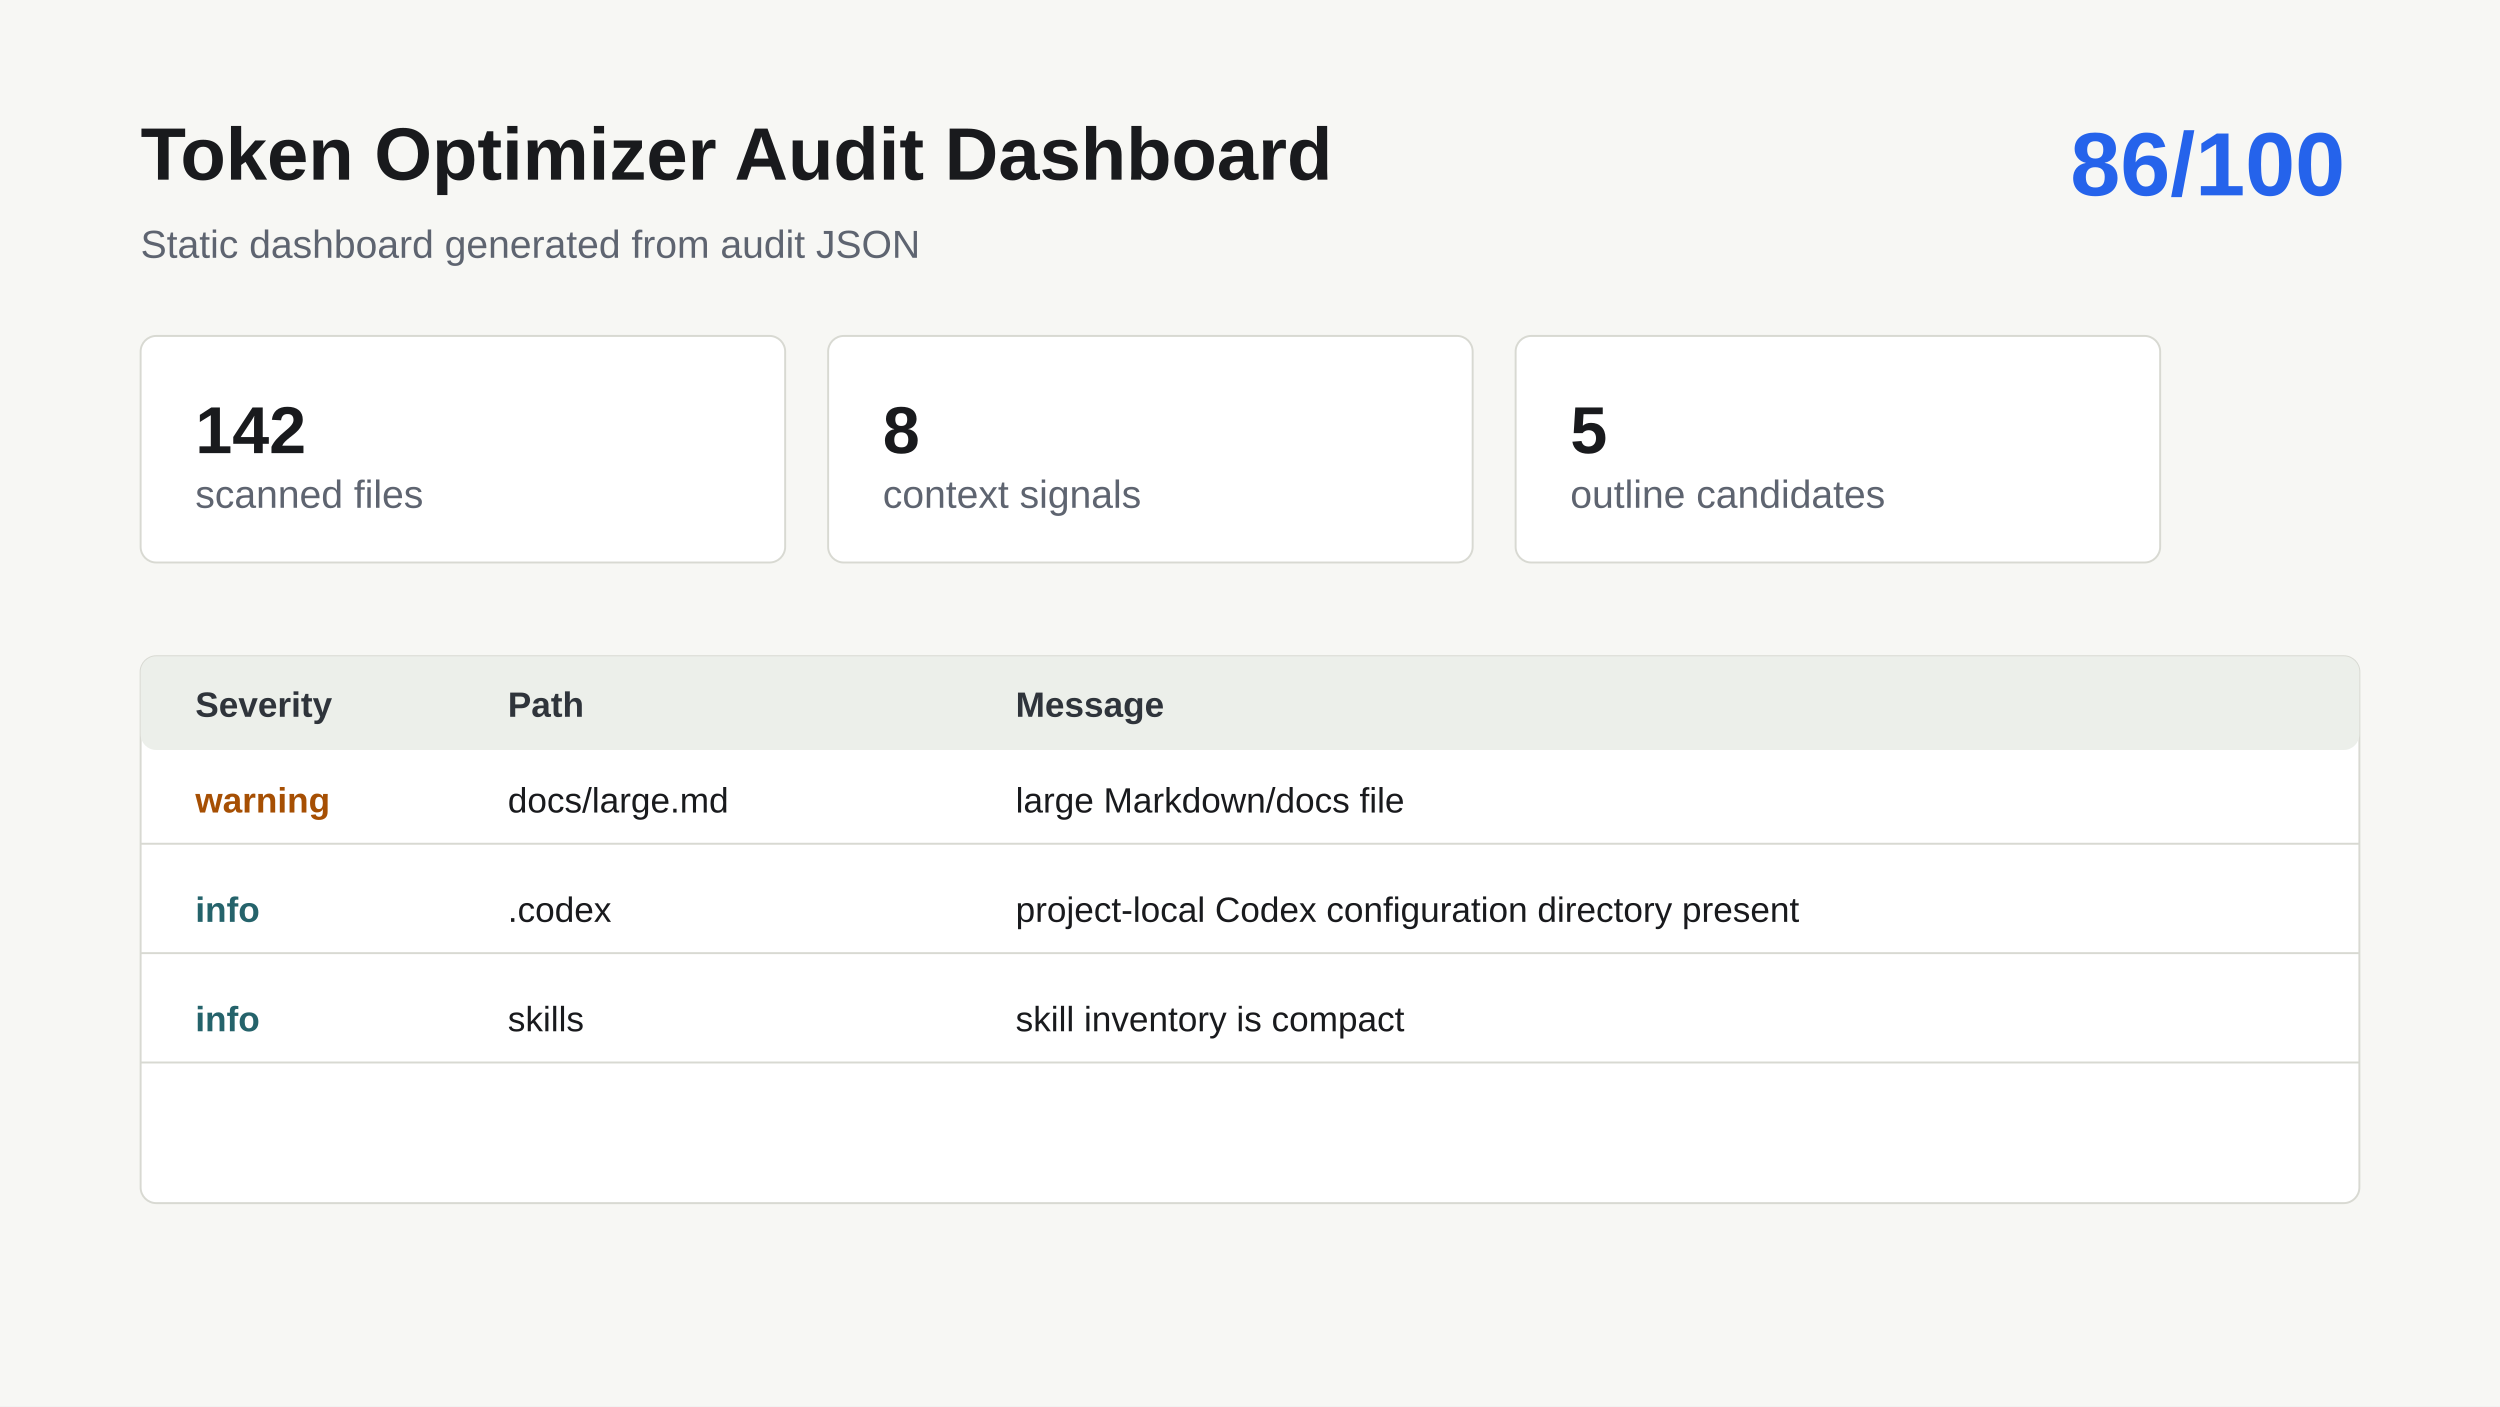
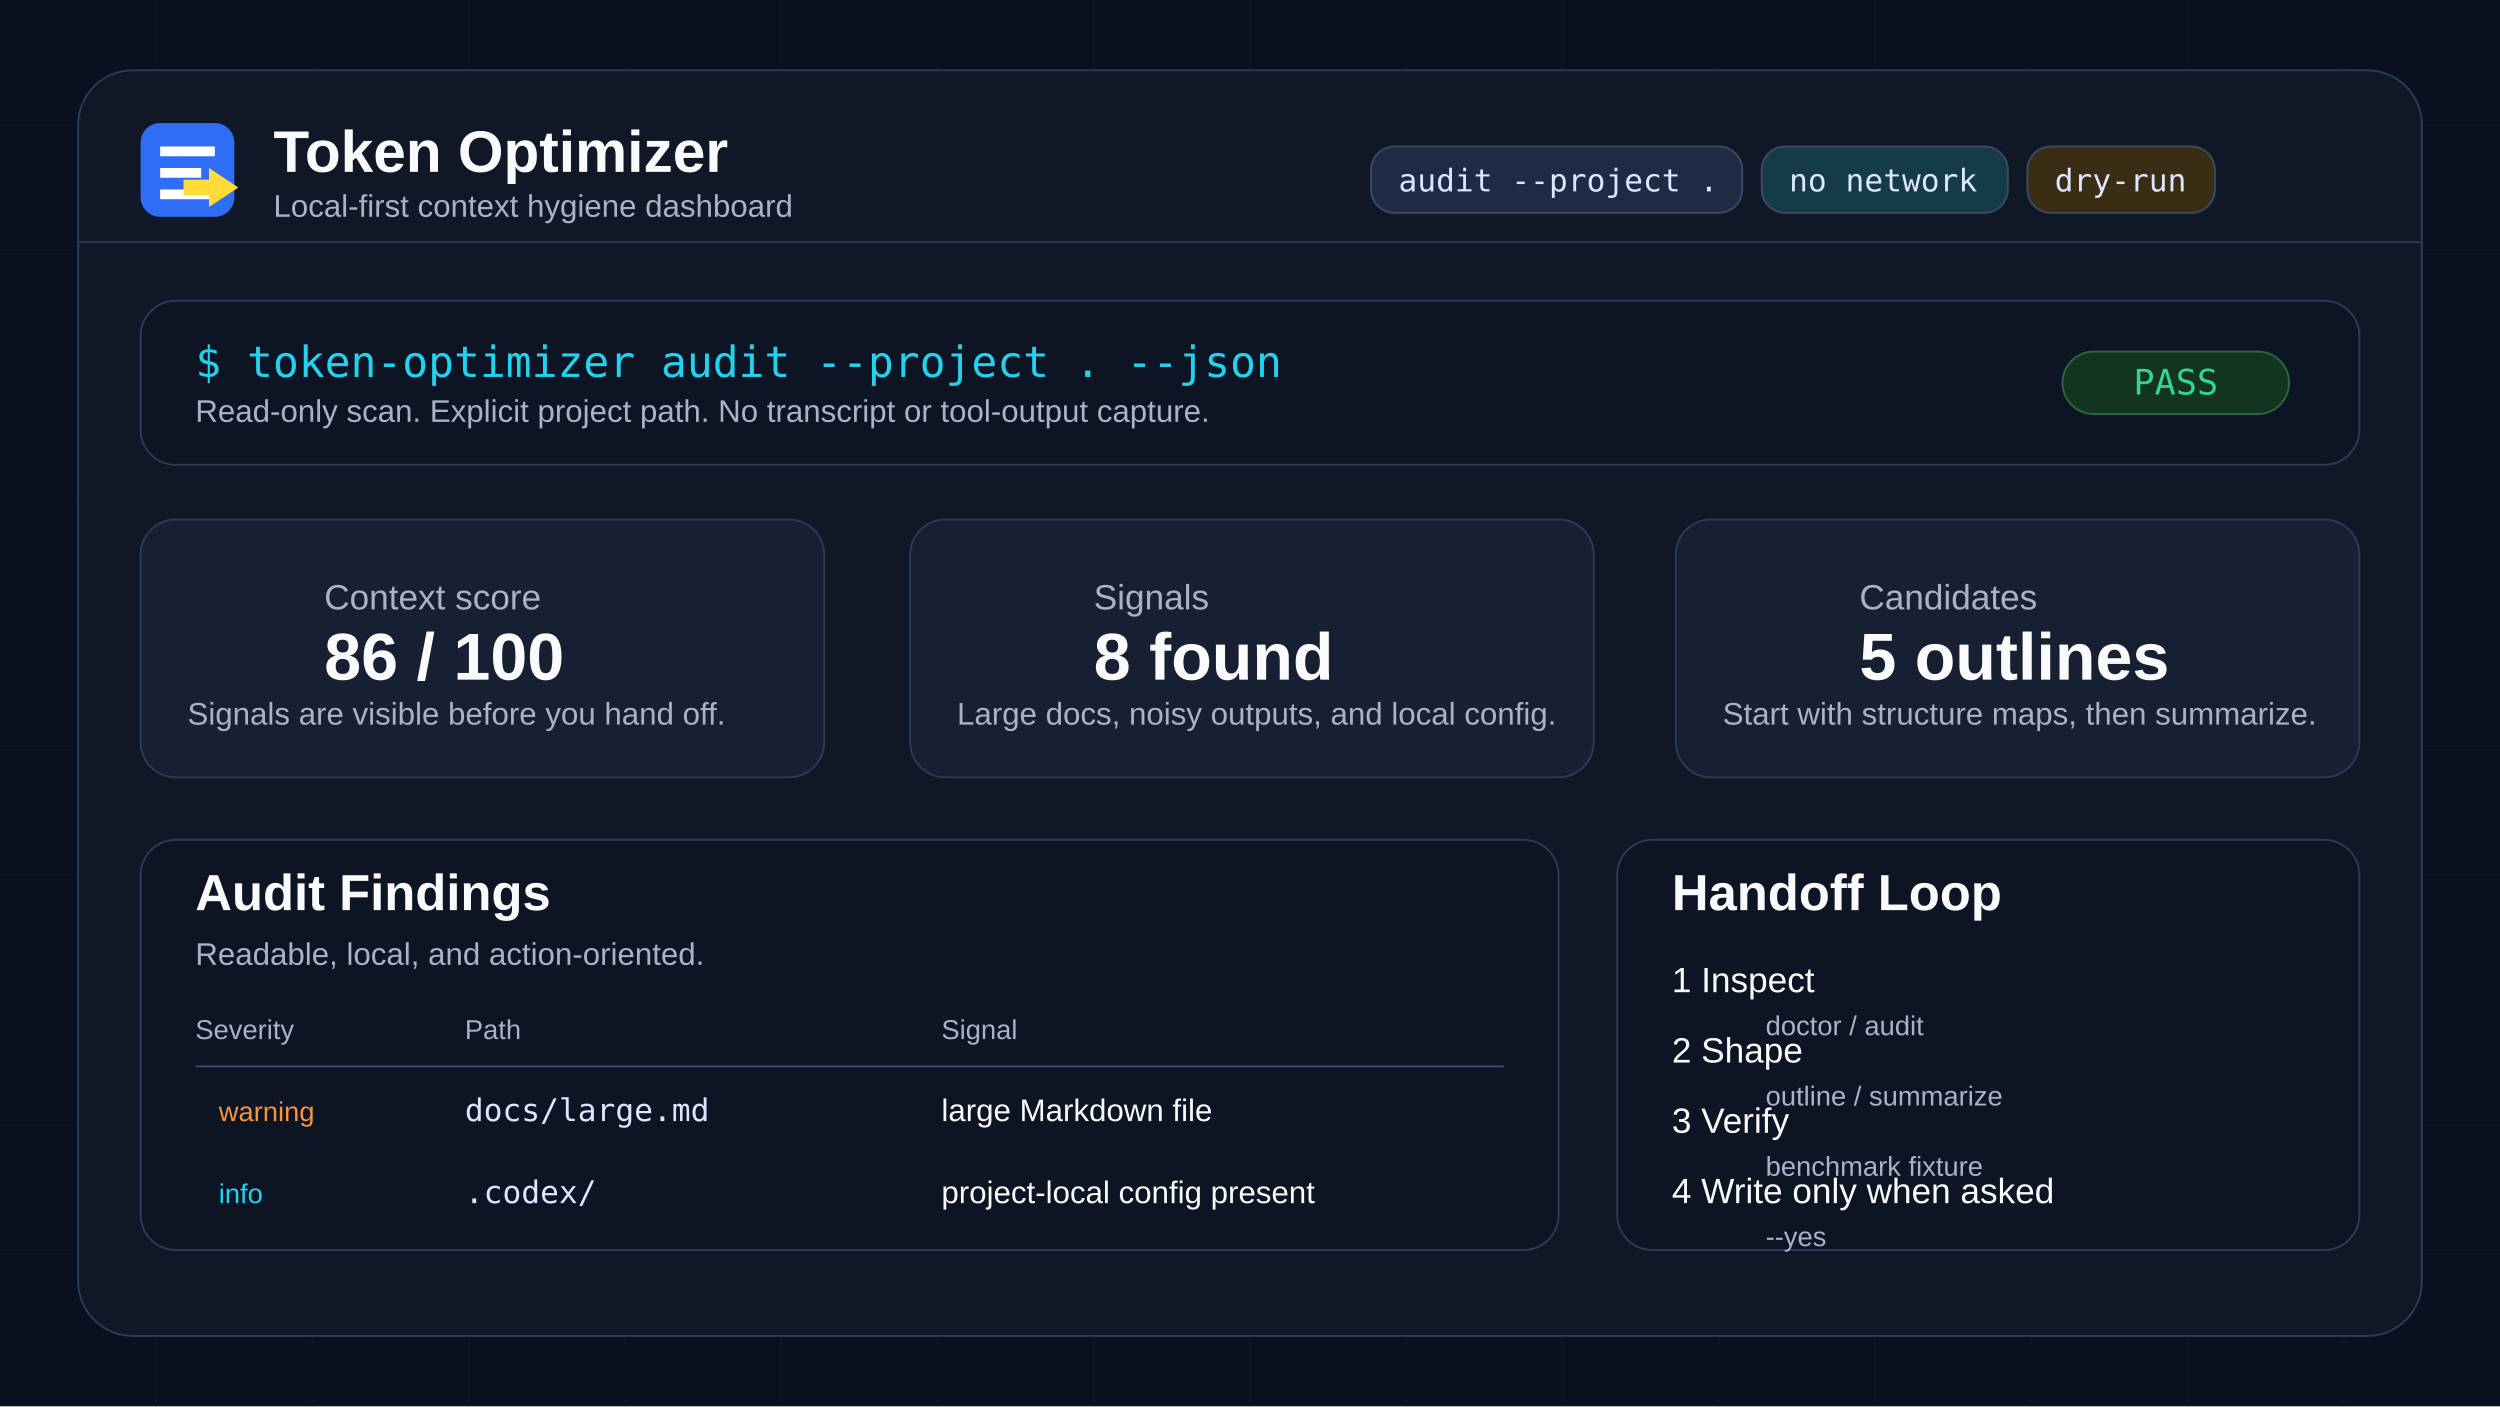
<svg xmlns="http://www.w3.org/2000/svg" width="1280" height="720" viewBox="0 0 1280 720">
-   <rect width="1280" height="720" fill="#f7f7f4" />
-   <text x="72" y="92" font-family="Arial, Helvetica, sans-serif" font-size="38" font-weight="700" fill="#191a1d">Token Optimizer Audit Dashboard</text>
-   <text x="72" y="132" font-family="Arial, Helvetica, sans-serif" font-size="20" fill="#5e6470">Static dashboard generated from audit JSON</text>
-   <text x="1060" y="100" font-family="Arial, Helvetica, sans-serif" font-size="46" font-weight="700" fill="#2563eb">86/100</text>
-   <rect x="72" y="172" width="330" height="116" rx="8" fill="#ffffff" stroke="#d8d9d2" />
-   <rect x="424" y="172" width="330" height="116" rx="8" fill="#ffffff" stroke="#d8d9d2" />
-   <rect x="776" y="172" width="330" height="116" rx="8" fill="#ffffff" stroke="#d8d9d2" />
-   <text x="100" y="232" font-family="Arial, Helvetica, sans-serif" font-size="34" font-weight="700" fill="#191a1d">142</text>
-   <text x="100" y="260" font-family="Arial, Helvetica, sans-serif" font-size="20" fill="#5e6470">scanned files</text>
-   <text x="452" y="232" font-family="Arial, Helvetica, sans-serif" font-size="34" font-weight="700" fill="#191a1d">8</text>
-   <text x="452" y="260" font-family="Arial, Helvetica, sans-serif" font-size="20" fill="#5e6470">context signals</text>
-   <text x="804" y="232" font-family="Arial, Helvetica, sans-serif" font-size="34" font-weight="700" fill="#191a1d">5</text>
-   <text x="804" y="260" font-family="Arial, Helvetica, sans-serif" font-size="20" fill="#5e6470">outline candidates</text>
-   <rect x="72" y="336" width="1136" height="280" rx="8" fill="#ffffff" stroke="#d8d9d2" />
-   <rect x="72" y="336" width="1136" height="48" rx="8" fill="#ecefea" />
-   <text x="100" y="367" font-family="Arial, Helvetica, sans-serif" font-size="18" font-weight="700" fill="#2f343b">Severity</text>
-   <text x="260" y="367" font-family="Arial, Helvetica, sans-serif" font-size="18" font-weight="700" fill="#2f343b">Path</text>
-   <text x="520" y="367" font-family="Arial, Helvetica, sans-serif" font-size="18" font-weight="700" fill="#2f343b">Message</text>
-   <line x1="72" y1="432" x2="1208" y2="432" stroke="#d8d9d2" />
-   <line x1="72" y1="488" x2="1208" y2="488" stroke="#d8d9d2" />
-   <line x1="72" y1="544" x2="1208" y2="544" stroke="#d8d9d2" />
-   <text x="100" y="416" font-family="Arial, Helvetica, sans-serif" font-size="18" font-weight="700" fill="#a64f03">warning</text>
-   <text x="260" y="416" font-family="Arial, Helvetica, sans-serif" font-size="18" fill="#191a1d">docs/large.md</text>
-   <text x="520" y="416" font-family="Arial, Helvetica, sans-serif" font-size="18" fill="#191a1d">large Markdown/docs file</text>
-   <text x="100" y="472" font-family="Arial, Helvetica, sans-serif" font-size="18" font-weight="700" fill="#25636b">info</text>
-   <text x="260" y="472" font-family="Arial, Helvetica, sans-serif" font-size="18" fill="#191a1d">.codex</text>
-   <text x="520" y="472" font-family="Arial, Helvetica, sans-serif" font-size="18" fill="#191a1d">project-local Codex configuration directory present</text>
-   <text x="100" y="528" font-family="Arial, Helvetica, sans-serif" font-size="18" font-weight="700" fill="#25636b">info</text>
-   <text x="260" y="528" font-family="Arial, Helvetica, sans-serif" font-size="18" fill="#191a1d">skills</text>
-   <text x="520" y="528" font-family="Arial, Helvetica, sans-serif" font-size="18" fill="#191a1d">skill inventory is compact</text>
+   <rect width="1280" height="720" fill="#0b1020" />
+   <g opacity="0.45" stroke="#0f172a" stroke-width="1">
+     <path d="M0 64H1280M0 128H1280M0 192H1280M0 256H1280M0 320H1280M0 384H1280M0 448H1280M0 512H1280M0 576H1280M0 640H1280" />
+     <path d="M80 0V720M160 0V720M240 0V720M320 0V720M400 0V720M480 0V720M560 0V720M640 0V720M720 0V720M800 0V720M880 0V720M960 0V720M1040 0V720M1120 0V720M1200 0V720" />
+   </g>
+   <rect x="40" y="36" width="1200" height="648" rx="28" fill="#101827" stroke="#2c3a52" />
+   <line x1="40" y1="124" x2="1240" y2="124" stroke="#2c3a52" />
+   <rect x="72" y="63" width="48" height="48" rx="10" fill="#2f6df6" />
+   <rect x="82" y="75" width="28" height="5" fill="#fff" />
+   <rect x="82" y="86" width="21" height="5" fill="#fff" />
+   <rect x="82" y="97" width="25" height="5" fill="#fff" />
+   <path d="M107 86l15 10-15 10v-6H94v-8h13z" fill="#ffdc38" />
+   <text x="140" y="88" font-family="Arial, Helvetica, sans-serif" font-size="30" font-weight="700" fill="#f8fafc">Token Optimizer</text>
+   <text x="140" y="111" font-family="Arial, Helvetica, sans-serif" font-size="16" fill="#a8b3c7">Local-first context hygiene dashboard</text>
+   <rect x="702" y="75" width="190" height="34" rx="12" fill="#1f2a44" stroke="#3b4960" />
+   <text x="716" y="98" font-family="Menlo, SFMono-Regular, monospace" font-size="16" fill="#dbe7ff">audit --project .</text>
+   <rect x="902" y="75" width="126" height="34" rx="12" fill="#143b47" stroke="#3b4960" />
+   <text x="916" y="98" font-family="Menlo, SFMono-Regular, monospace" font-size="16" fill="#dbe7ff">no network</text>
+   <rect x="1038" y="75" width="96" height="34" rx="12" fill="#3b2d13" stroke="#3b4960" />
+   <text x="1052" y="98" font-family="Menlo, SFMono-Regular, monospace" font-size="16" fill="#dbe7ff">dry-run</text>
+   <rect x="72" y="154" width="1136" height="84" rx="18" fill="#0d1424" stroke="#2c3a52" />
+   <text x="100" y="193" font-family="Menlo, SFMono-Regular, monospace" font-size="22" fill="#22d3ee">$ token-optimizer audit --project . --json</text>
+   <text x="100" y="216" font-family="Arial, Helvetica, sans-serif" font-size="16" fill="#a8b3c7">Read-only scan. Explicit project path. No transcript or tool-output capture.</text>
+   <rect x="1056" y="180" width="116" height="32" rx="16" fill="#13351f" stroke="#276749" />
+   <text x="1114" y="202" text-anchor="middle" font-family="Menlo, SFMono-Regular, monospace" font-size="18" fill="#34d399">PASS</text>
+   <g font-family="Arial, Helvetica, sans-serif">
+     <rect x="72" y="266" width="350" height="132" rx="18" fill="#172033" stroke="#2c3a52" />
+     <text x="166" y="312" font-size="18" fill="#a8b3c7">Context score</text>
+     <text x="166" y="348" font-size="34" font-weight="700" fill="#f8fafc">86 / 100</text>
+     <text x="96" y="371" font-size="16" fill="#a8b3c7">Signals are visible before you hand off.</text>
+     <rect x="466" y="266" width="350" height="132" rx="18" fill="#172033" stroke="#2c3a52" />
+     <text x="560" y="312" font-size="18" fill="#a8b3c7">Signals</text>
+     <text x="560" y="348" font-size="34" font-weight="700" fill="#f8fafc">8 found</text>
+     <text x="490" y="371" font-size="16" fill="#a8b3c7">Large docs, noisy outputs, and local config.</text>
+     <rect x="858" y="266" width="350" height="132" rx="18" fill="#172033" stroke="#2c3a52" />
+     <text x="952" y="312" font-size="18" fill="#a8b3c7">Candidates</text>
+     <text x="952" y="348" font-size="34" font-weight="700" fill="#f8fafc">5 outlines</text>
+     <text x="882" y="371" font-size="16" fill="#a8b3c7">Start with structure maps, then summarize.</text>
+   </g>
+   <rect x="72" y="430" width="726" height="210" rx="18" fill="#0d1424" stroke="#2c3a52" />
+   <text x="100" y="466" font-family="Arial, Helvetica, sans-serif" font-size="26" font-weight="700" fill="#f8fafc">Audit Findings</text>
+   <text x="100" y="494" font-family="Arial, Helvetica, sans-serif" font-size="16" fill="#a8b3c7">Readable, local, and action-oriented.</text>
+   <text x="100" y="532" font-family="Arial, Helvetica, sans-serif" font-size="14" fill="#a8b3c7">Severity</text>
+   <text x="238" y="532" font-family="Arial, Helvetica, sans-serif" font-size="14" fill="#a8b3c7">Path</text>
+   <text x="482" y="532" font-family="Arial, Helvetica, sans-serif" font-size="14" fill="#a8b3c7">Signal</text>
+   <line x1="100" y1="546" x2="770" y2="546" stroke="#3a4a64" />
+   <text x="112" y="574" font-family="Arial, Helvetica, sans-serif" font-size="14" fill="#fb923c">warning</text>
+   <text x="238" y="574" font-family="Menlo, SFMono-Regular, monospace" font-size="16" fill="#dbe7ff">docs/large.md</text>
+   <text x="482" y="574" font-family="Arial, Helvetica, sans-serif" font-size="16" fill="#f8fafc">large Markdown file</text>
+   <text x="112" y="616" font-family="Arial, Helvetica, sans-serif" font-size="14" fill="#22d3ee">info</text>
+   <text x="238" y="616" font-family="Menlo, SFMono-Regular, monospace" font-size="16" fill="#dbe7ff">.codex/</text>
+   <text x="482" y="616" font-family="Arial, Helvetica, sans-serif" font-size="16" fill="#f8fafc">project-local config present</text>
+   <rect x="828" y="430" width="380" height="210" rx="18" fill="#0d1424" stroke="#2c3a52" />
+   <text x="856" y="466" font-family="Arial, Helvetica, sans-serif" font-size="26" font-weight="700" fill="#f8fafc">Handoff Loop</text>
+   <text x="856" y="508" font-family="Arial, Helvetica, sans-serif" font-size="18" fill="#f8fafc">1 Inspect</text>
+   <text x="904" y="530" font-family="Arial, Helvetica, sans-serif" font-size="14" fill="#a8b3c7">doctor / audit</text>
+   <text x="856" y="544" font-family="Arial, Helvetica, sans-serif" font-size="18" fill="#f8fafc">2 Shape</text>
+   <text x="904" y="566" font-family="Arial, Helvetica, sans-serif" font-size="14" fill="#a8b3c7">outline / summarize</text>
+   <text x="856" y="580" font-family="Arial, Helvetica, sans-serif" font-size="18" fill="#f8fafc">3 Verify</text>
+   <text x="904" y="602" font-family="Arial, Helvetica, sans-serif" font-size="14" fill="#a8b3c7">benchmark fixture</text>
+   <text x="856" y="616" font-family="Arial, Helvetica, sans-serif" font-size="18" fill="#f8fafc">4 Write only when asked</text>
+   <text x="904" y="638" font-family="Arial, Helvetica, sans-serif" font-size="14" fill="#a8b3c7">--yes</text>
</svg>
